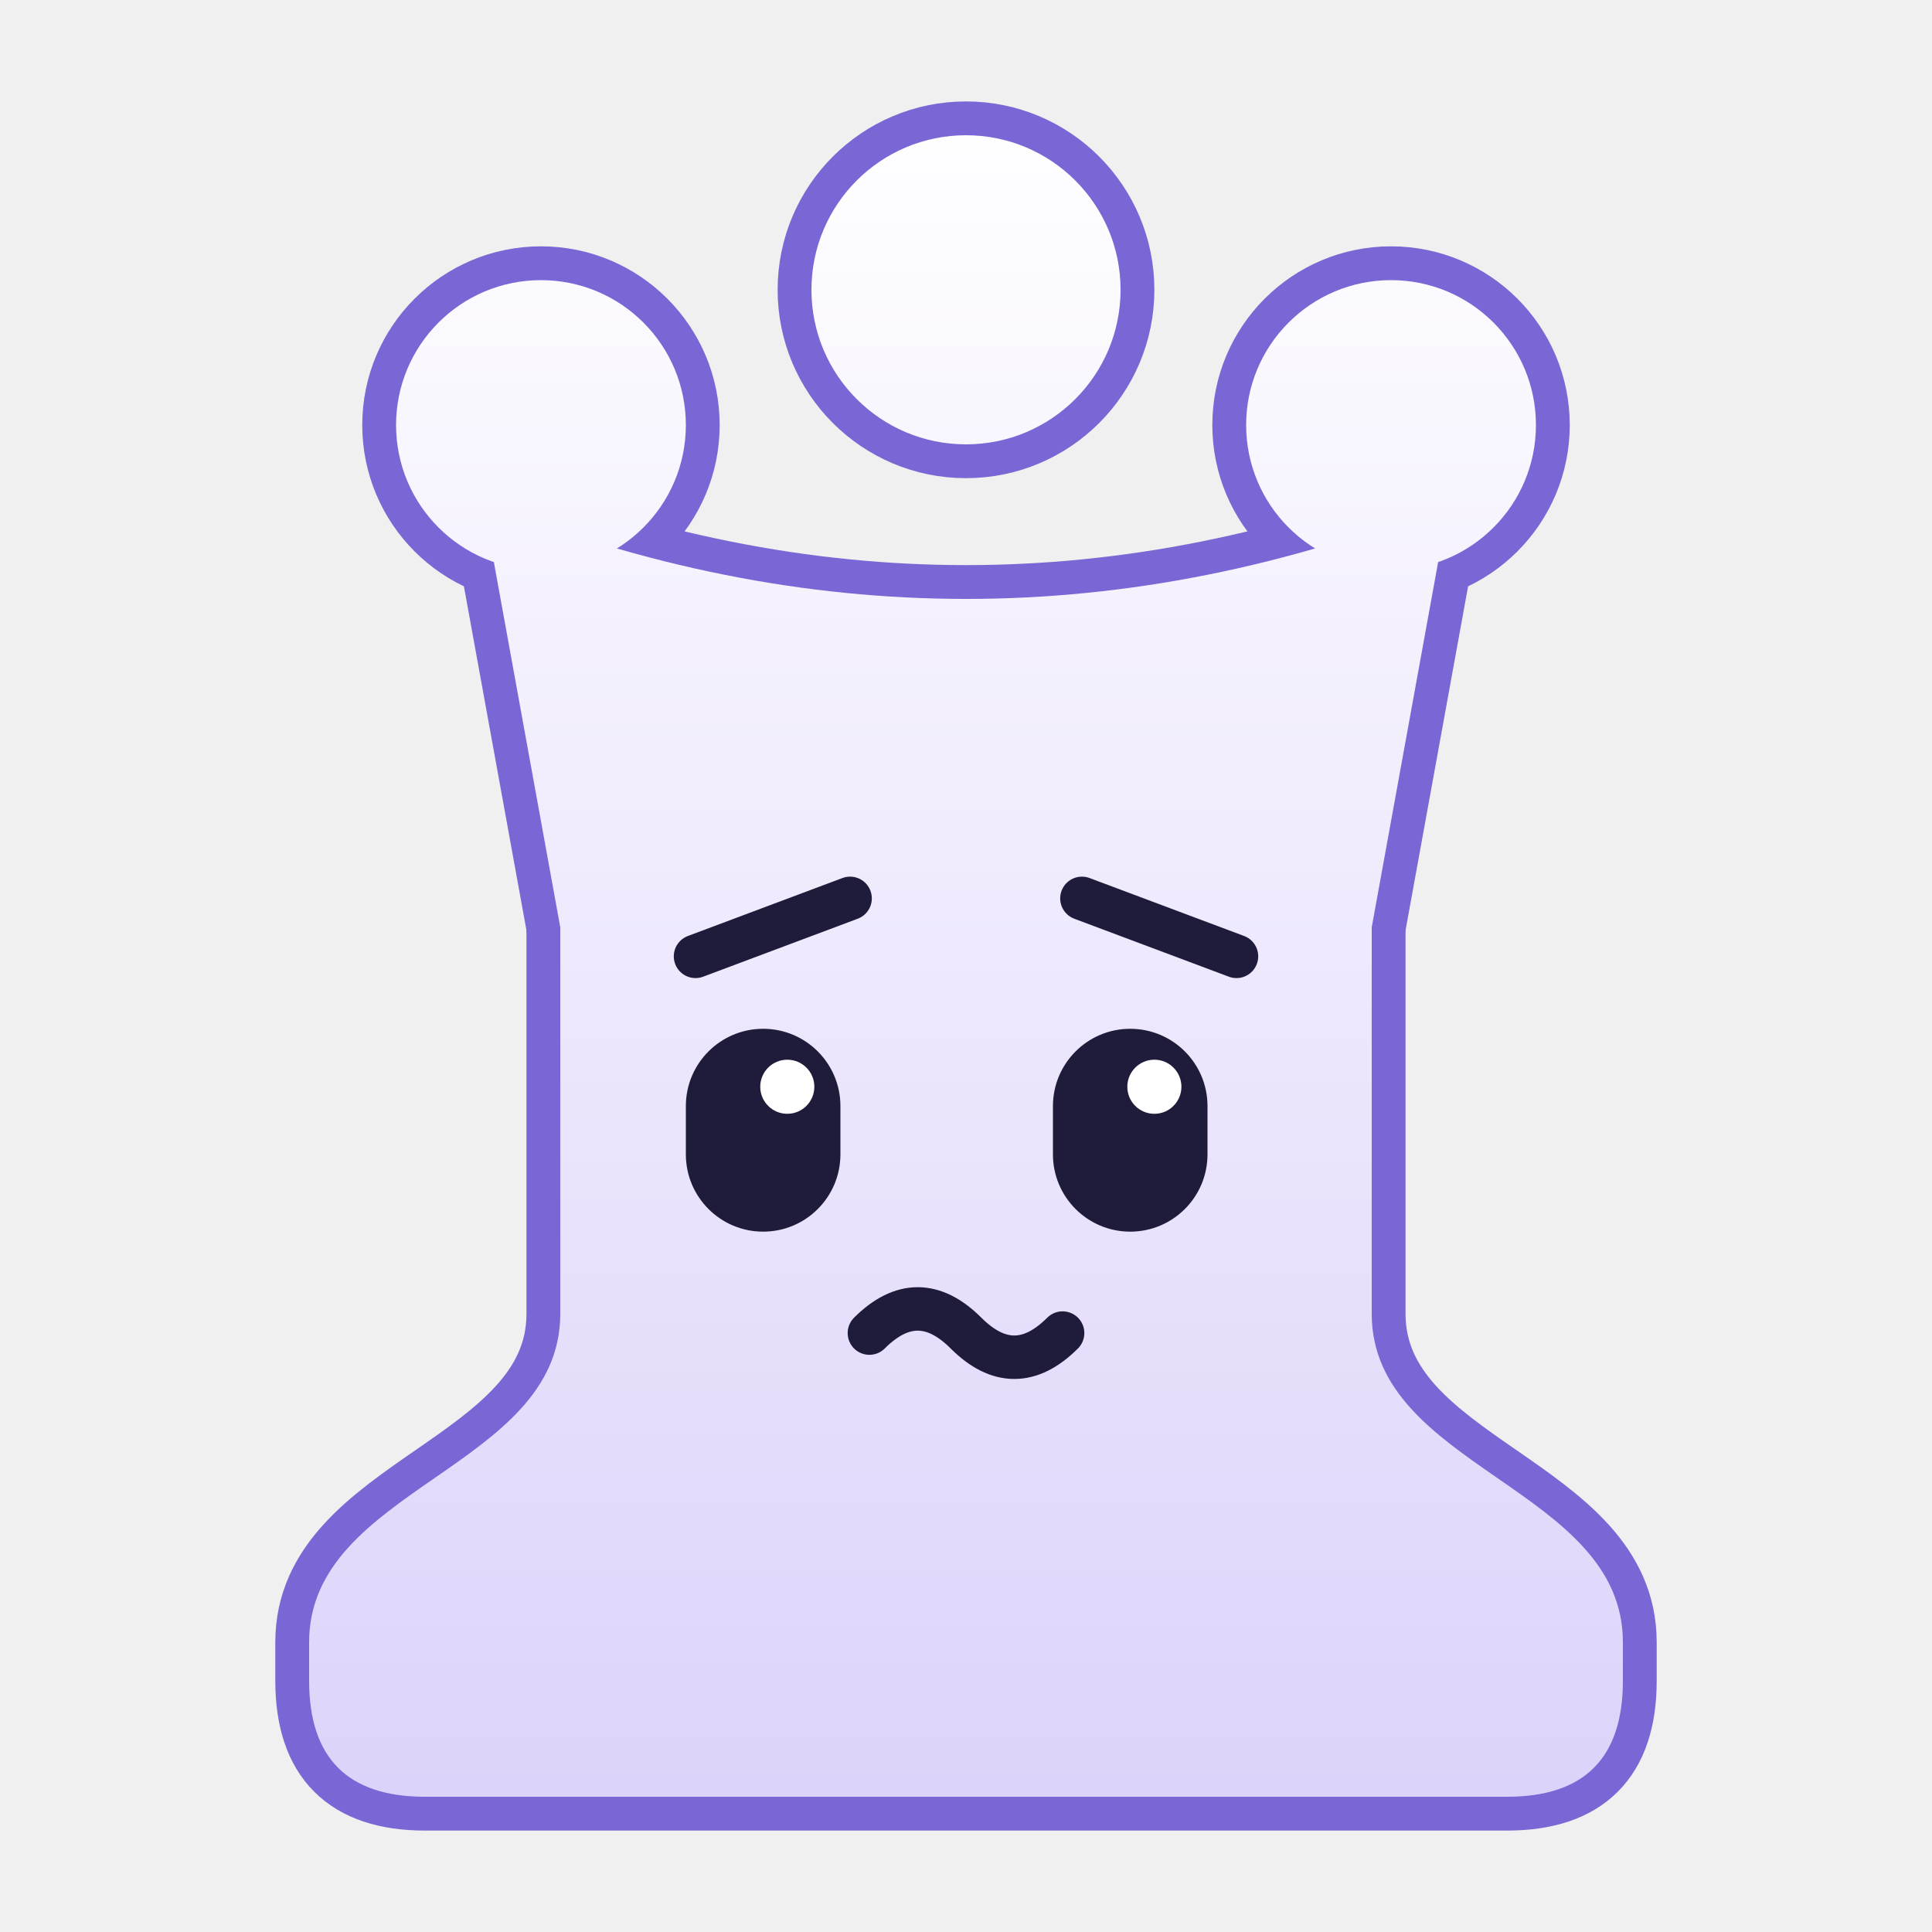
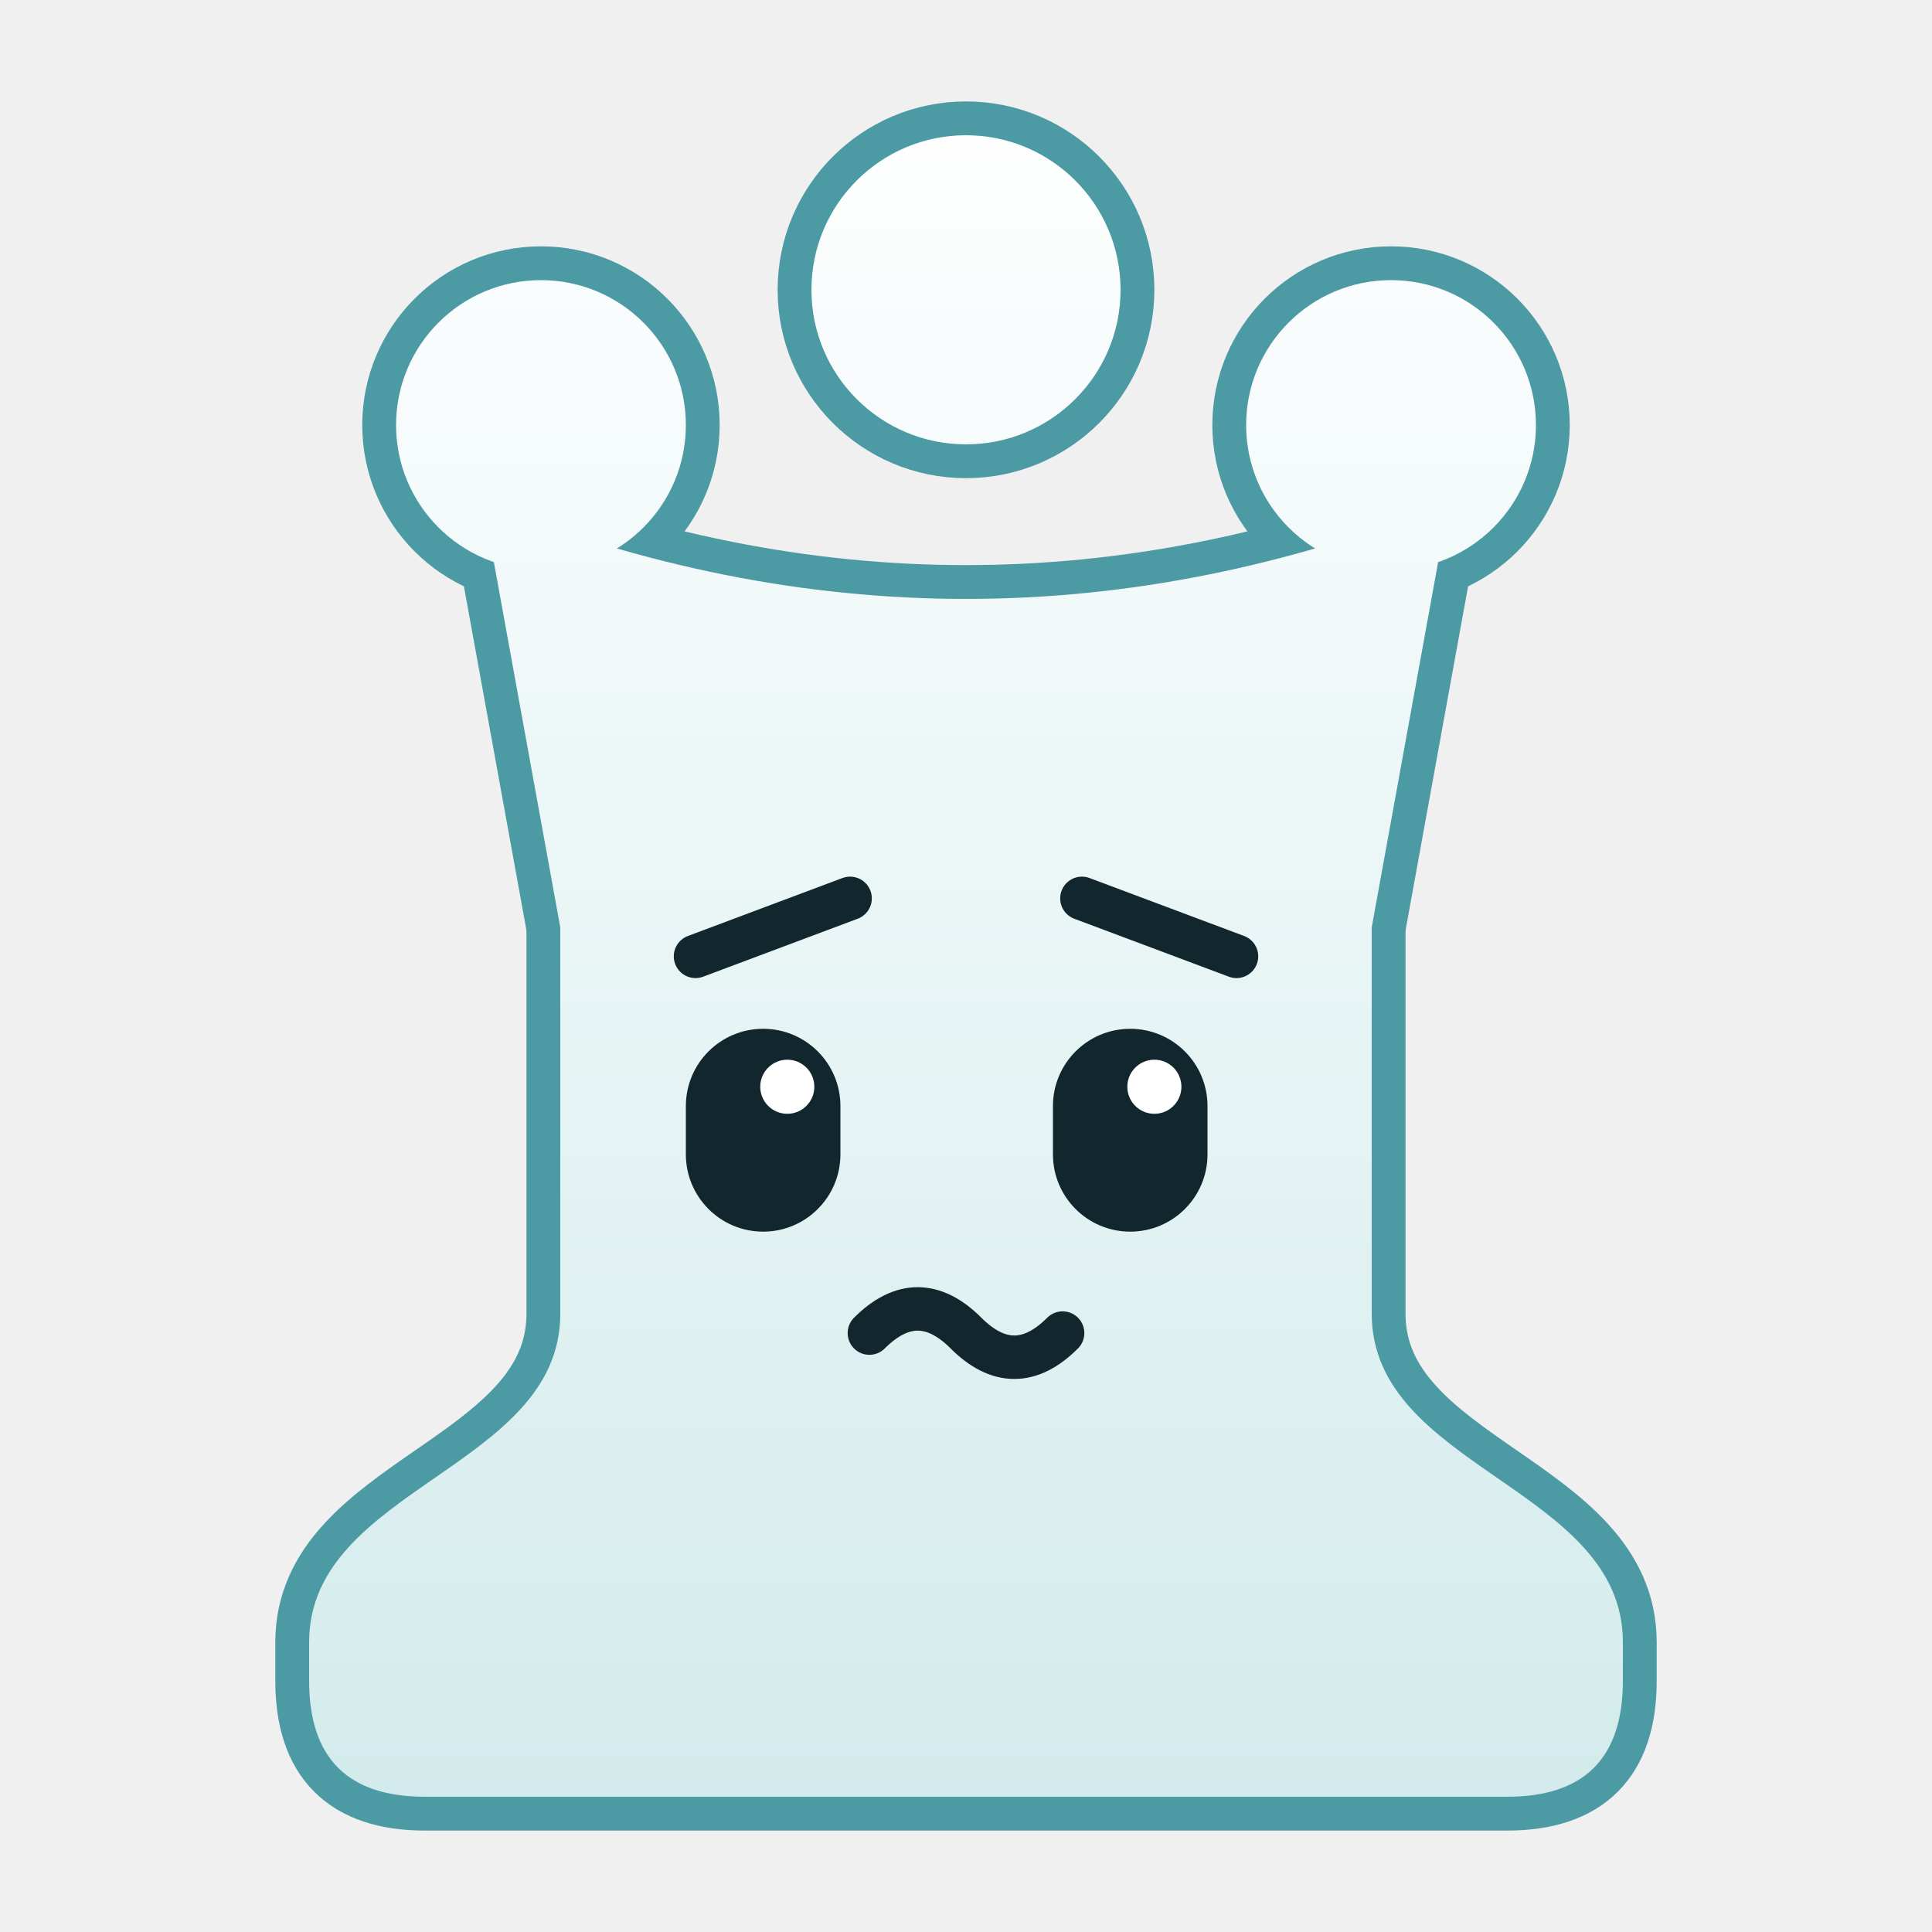
<svg xmlns="http://www.w3.org/2000/svg" xmlns:xlink="http://www.w3.org/1999/xlink" viewBox="0 0 200 200" width="100" height="100">
  <defs>
    <g id="swq">
      <path d="M58 96 Q58 84 70 84 H130 Q142 84 142 96 V136 C142 152 168 154 168 170 V174 Q168 186 156 186 H44 Q32 186 32 174 V170 C32 154 58 152 58 136Z" />
      <circle cx="56" cy="44" r="15" />
      <circle cx="100" cy="30" r="16" />
      <circle cx="144" cy="44" r="15" />
      <path d="M50 52 Q100 72 150 52 L142 96 H58Z" />
    </g>
    <linearGradient id="gwq" gradientUnits="userSpaceOnUse" x1="0" y1="10" x2="0" y2="186">
      <stop offset="0" stop-color="#ffffff" />
-       <stop offset="1" stop-color="#ddd3fa" />
+       <stop offset="1" stop-color="#d3ebec" />
    </linearGradient>
    <radialGradient id="lwq" cx="0.32" cy="0.2" r="0.62">
      <stop offset="0" stop-color="#fff" stop-opacity="0.6" />
      <stop offset="1" stop-color="#fff" stop-opacity="0" />
    </radialGradient>
    <linearGradient id="dwq" gradientUnits="userSpaceOnUse" x1="0" y1="140" x2="0" y2="186">
-       <stop offset="0" stop-color="#1f1b3a" stop-opacity="0" />
-       <stop offset="1" stop-color="#1f1b3a" stop-opacity="0.16" />
+       <stop offset="0" stop-color="#12262e" stop-opacity="0" />
+       <stop offset="1" stop-color="#12262e" stop-opacity="0.16" />
    </linearGradient>
    <clipPath id="cwq">
      <use xlink:href="#swq" />
    </clipPath>
  </defs>
-   <use xlink:href="#swq" fill="#7a66d4" stroke="#7a66d4" stroke-width="7" stroke-linejoin="round" />
+   <use xlink:href="#swq" fill="#4c9aa3" stroke="#4c9aa3" stroke-width="7" stroke-linejoin="round" />
  <use xlink:href="#swq" fill="url(#gwq)" />
  <g clip-path="url(#cwq)">
    <rect width="200" height="200" fill="url(#lwq)" />
    <rect y="140" width="200" height="60" fill="url(#dwq)" />
  </g>
-   <rect x="71" y="106.5" width="16" height="21" rx="8" fill="#1f1b3a" />
+   <rect x="71" y="106.5" width="16" height="21" rx="8" fill="#12262e" />
  <circle cx="81.5" cy="112.5" r="2.8" fill="#fff" />
-   <rect x="109" y="106.5" width="16" height="21" rx="8" fill="#1f1b3a" />
+   <rect x="109" y="106.5" width="16" height="21" rx="8" fill="#12262e" />
  <circle cx="119.5" cy="112.5" r="2.8" fill="#fff" />
-   <path d="M72 99 L88 93 M128 99 L112 93" fill="none" stroke="#1f1b3a" stroke-width="4.5" stroke-linecap="round" stroke-linejoin="round" />
-   <path d="M90 138 Q95 133 100 138 Q105 143 110 138" fill="none" stroke="#1f1b3a" stroke-width="4.5" stroke-linecap="round" stroke-linejoin="round" />
+   <path d="M72 99 L88 93 M128 99 L112 93" fill="none" stroke="#12262e" stroke-width="4.5" stroke-linecap="round" stroke-linejoin="round" />
+   <path d="M90 138 Q95 133 100 138 Q105 143 110 138" fill="none" stroke="#12262e" stroke-width="4.5" stroke-linecap="round" stroke-linejoin="round" />
</svg>
